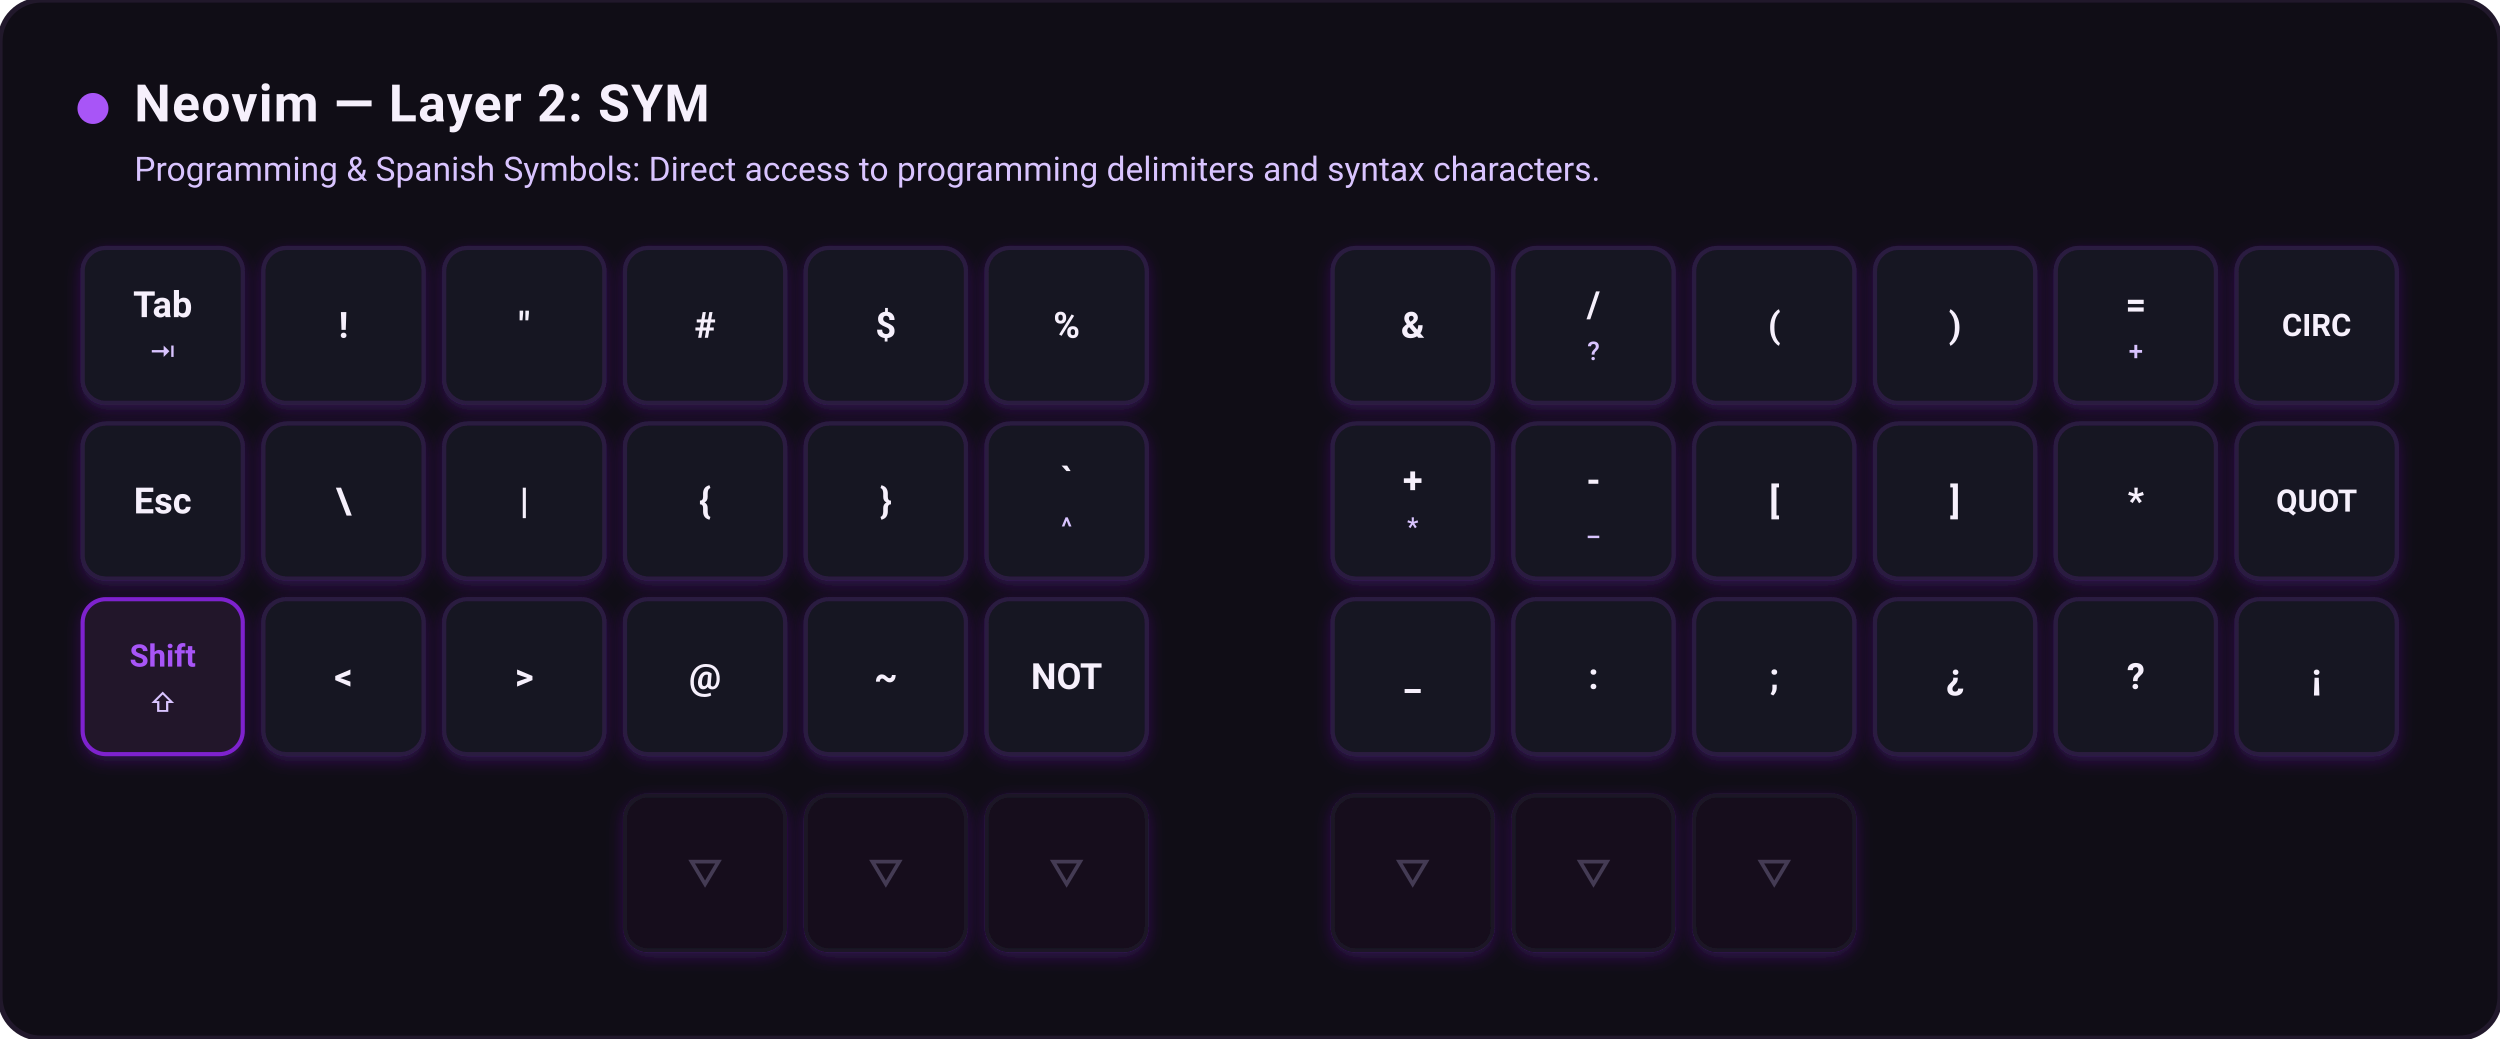
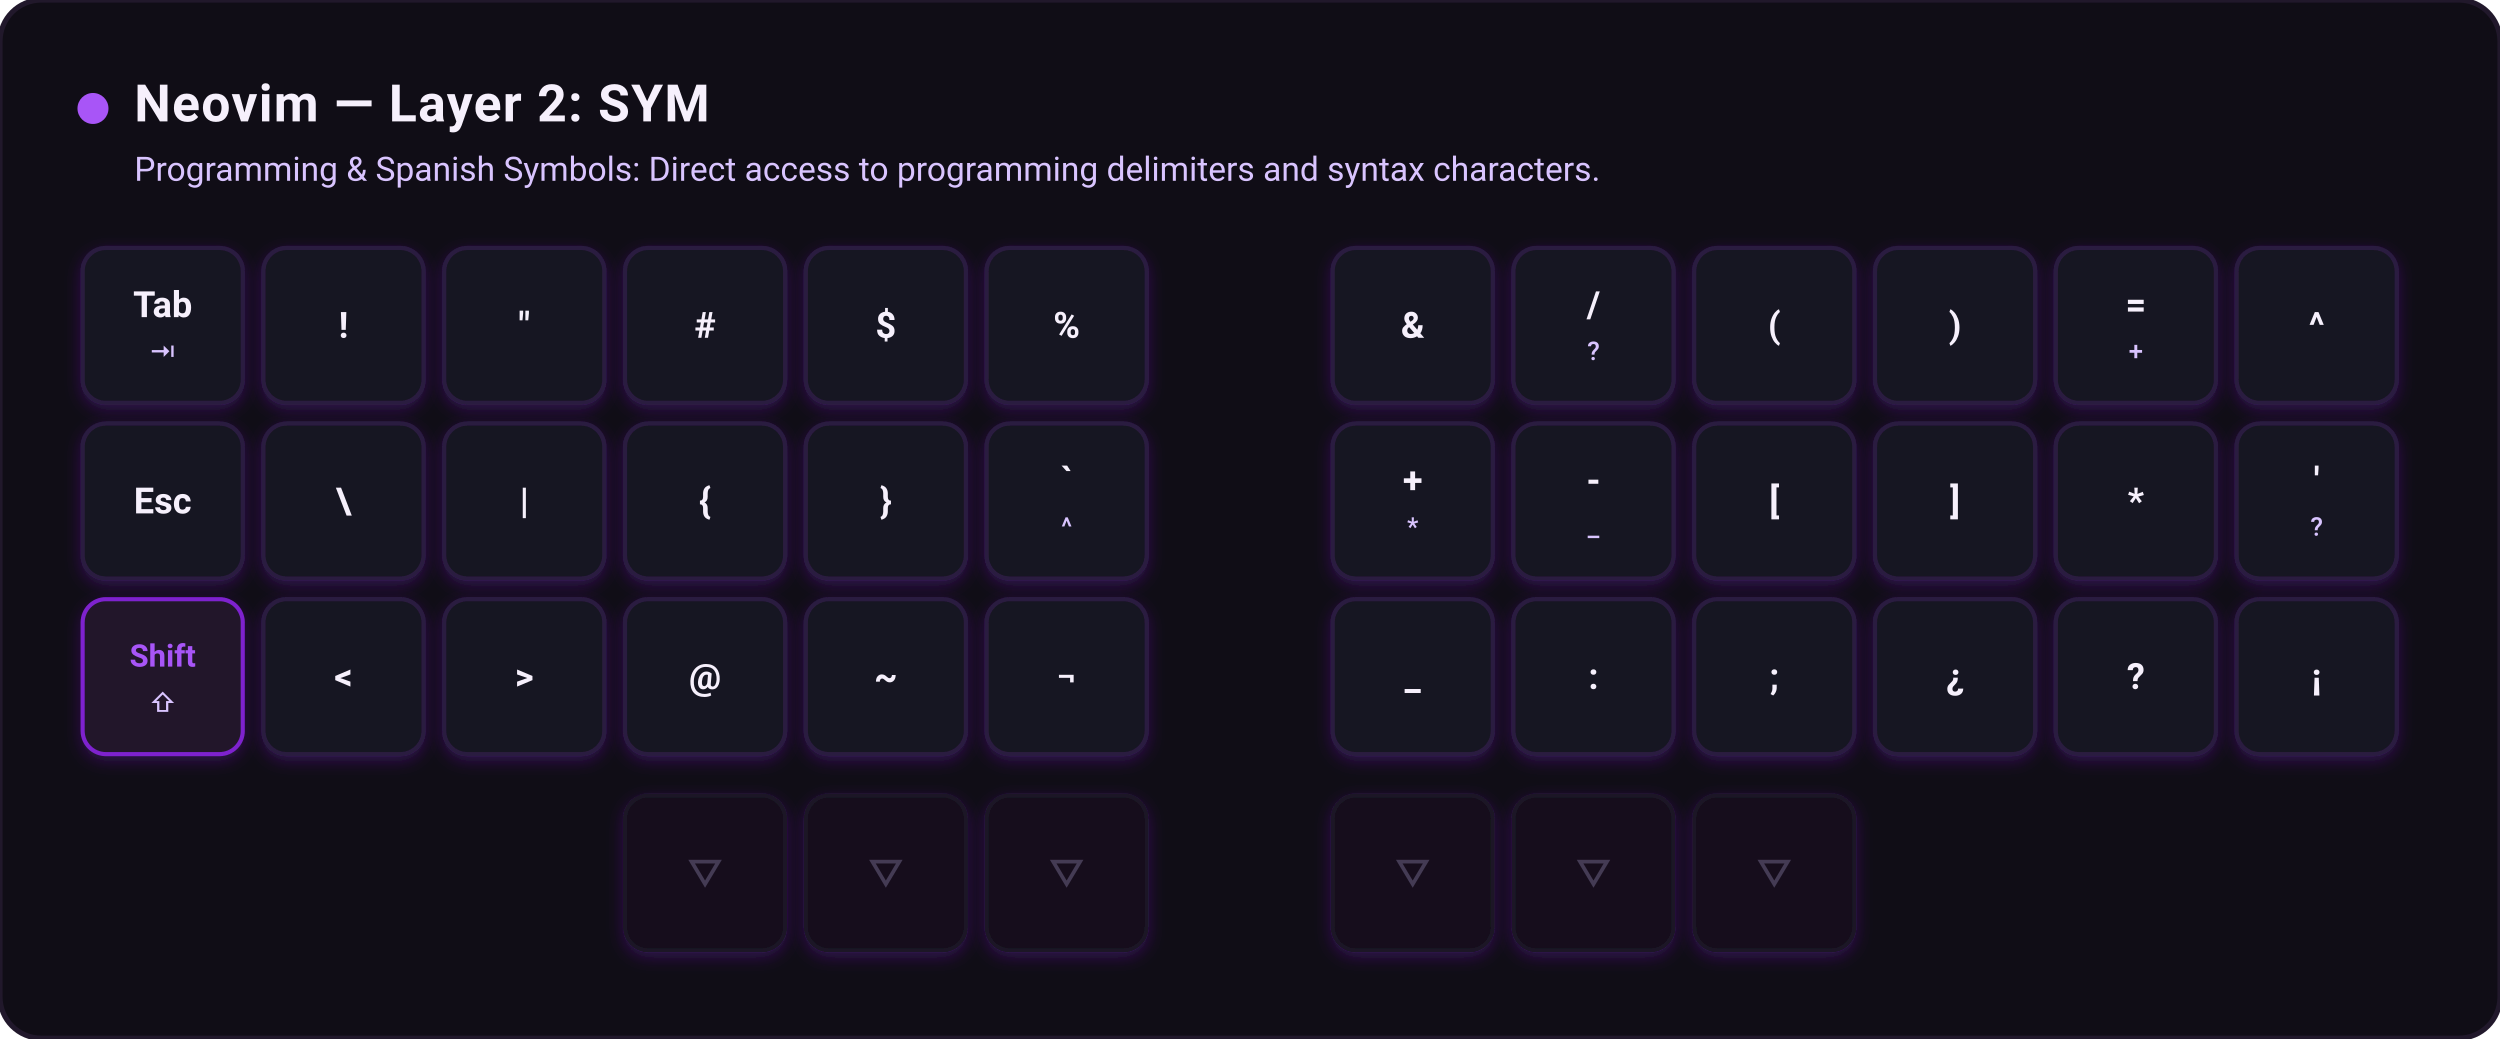
<svg xmlns="http://www.w3.org/2000/svg" viewBox="0 0 968 402" width="968" height="402">
  <defs>
    <style>
      .title { font-family: system-ui, -apple-system, 'Segoe UI', Roboto, Helvetica, Arial, sans-serif; font-size: 20px; font-weight: 700; fill: #F6F0FC; letter-spacing: 0.5px; }
      .subtitle { font-family: system-ui, -apple-system, 'Segoe UI', Roboto, Helvetica, Arial, sans-serif; font-size: 13px; fill: #D9C4FF; }
      .key-main { font-family: system-ui, -apple-system, 'Segoe UI', Roboto, Helvetica, Arial, sans-serif; font-weight: 600; text-anchor: middle; dominant-baseline: central; }
      .key-sub { font-family: system-ui, -apple-system, 'Segoe UI', Roboto, Helvetica, Arial, sans-serif; font-weight: 500; font-size: 10px; text-anchor: middle; dominant-baseline: central; }
    </style>
    <filter id="keyGlow" x="-20%" y="-20%" width="140%" height="140%">
      <feDropShadow dx="0" dy="2" stdDeviation="3" flood-color="#7E22CE" flood-opacity="0.3" />
    </filter>
  </defs>
  <rect width="968" height="402" fill="#100D16" rx="16" stroke="#21182B" stroke-width="2" />
  <circle cx="36" cy="42" r="6" fill="#A855F7" />
  <text x="52" y="47" class="title">Neovim — Layer 2: SYM</text>
  <text x="52" y="70" class="subtitle">Programming &amp; Spanish Symbols: Direct access to programming delimiters and syntax characters.</text>
  <g transform="translate(32, 96)">
    <rect x="0" y="0" width="62" height="60" rx="9" ry="9" fill="#181224" stroke="#2c1e40" stroke-width="1.6" filter="url(#keyGlow)" />
    <text x="31.0" y="22.0" font-size="14" fill="#F6F0FC" class="key-main">Tab</text>
    <text x="31.0" y="40.0" fill="#D9C4FF" class="key-sub">⇥</text>
    <rect x="70" y="0" width="62" height="60" rx="9" ry="9" fill="#181224" stroke="#2c1e40" stroke-width="1.6" filter="url(#keyGlow)" />
    <text x="101.0" y="30.0" font-size="14" fill="#F6F0FC" class="key-main">!</text>
    <rect x="140" y="0" width="62" height="60" rx="9" ry="9" fill="#181224" stroke="#2c1e40" stroke-width="1.6" filter="url(#keyGlow)" />
    <text x="171.0" y="30.0" font-size="14" fill="#F6F0FC" class="key-main">"</text>
    <rect x="210" y="0" width="62" height="60" rx="9" ry="9" fill="#181224" stroke="#2c1e40" stroke-width="1.6" filter="url(#keyGlow)" />
    <text x="241.0" y="30.0" font-size="14" fill="#F6F0FC" class="key-main">#</text>
    <rect x="280" y="0" width="62" height="60" rx="9" ry="9" fill="#181224" stroke="#2c1e40" stroke-width="1.6" filter="url(#keyGlow)" />
    <text x="311.0" y="30.0" font-size="14" fill="#F6F0FC" class="key-main">$</text>
    <rect x="350" y="0" width="62" height="60" rx="9" ry="9" fill="#181224" stroke="#2c1e40" stroke-width="1.6" filter="url(#keyGlow)" />
    <text x="381.0" y="30.0" font-size="14" fill="#F6F0FC" class="key-main">%</text>
    <rect x="484" y="0" width="62" height="60" rx="9" ry="9" fill="#181224" stroke="#2c1e40" stroke-width="1.6" filter="url(#keyGlow)" />
    <text x="515.0" y="30.0" font-size="14" fill="#F6F0FC" class="key-main">&amp;</text>
    <rect x="554" y="0" width="62" height="60" rx="9" ry="9" fill="#181224" stroke="#2c1e40" stroke-width="1.6" filter="url(#keyGlow)" />
    <text x="585.0" y="22.0" font-size="14" fill="#F6F0FC" class="key-main">/</text>
    <text x="585.0" y="40.0" fill="#D9C4FF" class="key-sub">?</text>
    <rect x="624" y="0" width="62" height="60" rx="9" ry="9" fill="#181224" stroke="#2c1e40" stroke-width="1.6" filter="url(#keyGlow)" />
    <text x="655.0" y="30.0" font-size="14" fill="#F6F0FC" class="key-main">(</text>
    <rect x="694" y="0" width="62" height="60" rx="9" ry="9" fill="#181224" stroke="#2c1e40" stroke-width="1.6" filter="url(#keyGlow)" />
    <text x="725.0" y="30.0" font-size="14" fill="#F6F0FC" class="key-main">)</text>
    <rect x="764" y="0" width="62" height="60" rx="9" ry="9" fill="#181224" stroke="#2c1e40" stroke-width="1.6" filter="url(#keyGlow)" />
    <text x="795.0" y="22.0" font-size="14" fill="#F6F0FC" class="key-main">=</text>
    <text x="795.0" y="40.0" fill="#D9C4FF" class="key-sub">+</text>
    <rect x="834" y="0" width="62" height="60" rx="9" ry="9" fill="#181224" stroke="#2c1e40" stroke-width="1.6" filter="url(#keyGlow)" />
-     <text x="865.0" y="30.0" font-size="12" fill="#F6F0FC" class="key-main">CIRC</text>
+     <text x="865.0" y="30.0" font-size="14" fill="#F6F0FC" class="key-main">^</text>
    <rect x="0" y="68" width="62" height="60" rx="9" ry="9" fill="#181224" stroke="#2c1e40" stroke-width="1.6" filter="url(#keyGlow)" />
    <text x="31.0" y="98.0" font-size="14" fill="#F6F0FC" class="key-main">Esc</text>
    <rect x="70" y="68" width="62" height="60" rx="9" ry="9" fill="#181224" stroke="#2c1e40" stroke-width="1.6" filter="url(#keyGlow)" />
    <text x="101.0" y="98.0" font-size="14" fill="#F6F0FC" class="key-main">\</text>
    <rect x="140" y="68" width="62" height="60" rx="9" ry="9" fill="#181224" stroke="#2c1e40" stroke-width="1.6" filter="url(#keyGlow)" />
    <text x="171.0" y="98.0" font-size="14" fill="#F6F0FC" class="key-main">|</text>
    <rect x="210" y="68" width="62" height="60" rx="9" ry="9" fill="#181224" stroke="#2c1e40" stroke-width="1.6" filter="url(#keyGlow)" />
    <text x="241.0" y="98.0" font-size="14" fill="#F6F0FC" class="key-main">{</text>
    <rect x="280" y="68" width="62" height="60" rx="9" ry="9" fill="#181224" stroke="#2c1e40" stroke-width="1.6" filter="url(#keyGlow)" />
    <text x="311.0" y="98.0" font-size="14" fill="#F6F0FC" class="key-main">}</text>
    <rect x="350" y="68" width="62" height="60" rx="9" ry="9" fill="#181224" stroke="#2c1e40" stroke-width="1.6" filter="url(#keyGlow)" />
    <text x="381.0" y="90.0" font-size="14" fill="#F6F0FC" class="key-main">`</text>
    <text x="381.0" y="108.0" fill="#D9C4FF" class="key-sub">^</text>
    <rect x="484" y="68" width="62" height="60" rx="9" ry="9" fill="#181224" stroke="#2c1e40" stroke-width="1.6" filter="url(#keyGlow)" />
    <text x="515.0" y="90.0" font-size="14" fill="#F6F0FC" class="key-main">+</text>
    <text x="515.0" y="108.0" fill="#D9C4FF" class="key-sub">*</text>
    <rect x="554" y="68" width="62" height="60" rx="9" ry="9" fill="#181224" stroke="#2c1e40" stroke-width="1.6" filter="url(#keyGlow)" />
    <text x="585.0" y="90.0" font-size="14" fill="#F6F0FC" class="key-main">-</text>
    <text x="585.0" y="108.0" fill="#D9C4FF" class="key-sub">_</text>
    <rect x="624" y="68" width="62" height="60" rx="9" ry="9" fill="#181224" stroke="#2c1e40" stroke-width="1.6" filter="url(#keyGlow)" />
    <text x="655.0" y="98.0" font-size="14" fill="#F6F0FC" class="key-main">[</text>
    <rect x="694" y="68" width="62" height="60" rx="9" ry="9" fill="#181224" stroke="#2c1e40" stroke-width="1.6" filter="url(#keyGlow)" />
    <text x="725.0" y="98.0" font-size="14" fill="#F6F0FC" class="key-main">]</text>
    <rect x="764" y="68" width="62" height="60" rx="9" ry="9" fill="#181224" stroke="#2c1e40" stroke-width="1.6" filter="url(#keyGlow)" />
    <text x="795.0" y="98.0" font-size="14" fill="#F6F0FC" class="key-main">*</text>
    <rect x="834" y="68" width="62" height="60" rx="9" ry="9" fill="#181224" stroke="#2c1e40" stroke-width="1.6" filter="url(#keyGlow)" />
-     <text x="865.0" y="98.0" font-size="12" fill="#F6F0FC" class="key-main">QUOT</text>
+     <text x="865.0" y="90.0" font-size="14" fill="#F6F0FC" class="key-main">'</text>
+     <text x="865.0" y="108.0" fill="#D9C4FF" class="key-sub">?</text>
    <rect x="0" y="136" width="62" height="60" rx="9" ry="9" fill="#21182B" stroke="#7E22CE" stroke-width="1.6" filter="url(#keyGlow)" />
    <text x="31.0" y="158.0" font-size="12" fill="#A855F7" class="key-main">Shift</text>
    <text x="31.0" y="176.0" fill="#D9C4FF" class="key-sub">⇧</text>
    <rect x="70" y="136" width="62" height="60" rx="9" ry="9" fill="#181224" stroke="#2c1e40" stroke-width="1.6" filter="url(#keyGlow)" />
    <text x="101.0" y="166.0" font-size="14" fill="#F6F0FC" class="key-main">&lt;</text>
    <rect x="140" y="136" width="62" height="60" rx="9" ry="9" fill="#181224" stroke="#2c1e40" stroke-width="1.6" filter="url(#keyGlow)" />
    <text x="171.0" y="166.0" font-size="14" fill="#F6F0FC" class="key-main">&gt;</text>
    <rect x="210" y="136" width="62" height="60" rx="9" ry="9" fill="#181224" stroke="#2c1e40" stroke-width="1.6" filter="url(#keyGlow)" />
    <text x="241.0" y="166.0" font-size="14" fill="#F6F0FC" class="key-main">@</text>
    <rect x="280" y="136" width="62" height="60" rx="9" ry="9" fill="#181224" stroke="#2c1e40" stroke-width="1.6" filter="url(#keyGlow)" />
    <text x="311.0" y="166.0" font-size="14" fill="#F6F0FC" class="key-main">~</text>
    <rect x="350" y="136" width="62" height="60" rx="9" ry="9" fill="#181224" stroke="#2c1e40" stroke-width="1.6" filter="url(#keyGlow)" />
-     <text x="381.0" y="166.0" font-size="14" fill="#F6F0FC" class="key-main">NOT</text>
+     <text x="381.0" y="166.0" font-size="14" fill="#F6F0FC" class="key-main">¬</text>
    <rect x="484" y="136" width="62" height="60" rx="9" ry="9" fill="#181224" stroke="#2c1e40" stroke-width="1.6" filter="url(#keyGlow)" />
    <text x="515.0" y="166.0" font-size="14" fill="#F6F0FC" class="key-main">_</text>
    <rect x="554" y="136" width="62" height="60" rx="9" ry="9" fill="#181224" stroke="#2c1e40" stroke-width="1.6" filter="url(#keyGlow)" />
    <text x="585.0" y="166.0" font-size="14" fill="#F6F0FC" class="key-main">:</text>
    <rect x="624" y="136" width="62" height="60" rx="9" ry="9" fill="#181224" stroke="#2c1e40" stroke-width="1.6" filter="url(#keyGlow)" />
    <text x="655.0" y="166.0" font-size="14" fill="#F6F0FC" class="key-main">;</text>
    <rect x="694" y="136" width="62" height="60" rx="9" ry="9" fill="#181224" stroke="#2c1e40" stroke-width="1.6" filter="url(#keyGlow)" />
    <text x="725.0" y="166.0" font-size="14" fill="#F6F0FC" class="key-main">¿</text>
    <rect x="764" y="136" width="62" height="60" rx="9" ry="9" fill="#181224" stroke="#2c1e40" stroke-width="1.6" filter="url(#keyGlow)" />
    <text x="795.0" y="166.0" font-size="14" fill="#F6F0FC" class="key-main">?</text>
    <rect x="834" y="136" width="62" height="60" rx="9" ry="9" fill="#181224" stroke="#2c1e40" stroke-width="1.6" filter="url(#keyGlow)" />
    <text x="865.0" y="166.0" font-size="14" fill="#F6F0FC" class="key-main">¡</text>
    <rect x="210" y="212" width="62" height="60" rx="9" ry="9" fill="#130f1b" stroke="#1c1626" stroke-width="1.6" filter="url(#keyGlow)" />
    <text x="241.0" y="242.0" font-size="14" fill="#443b54" class="key-main">▽</text>
    <rect x="280" y="212" width="62" height="60" rx="9" ry="9" fill="#130f1b" stroke="#1c1626" stroke-width="1.6" filter="url(#keyGlow)" />
    <text x="311.0" y="242.0" font-size="14" fill="#443b54" class="key-main">▽</text>
    <rect x="350" y="212" width="62" height="60" rx="9" ry="9" fill="#130f1b" stroke="#1c1626" stroke-width="1.6" filter="url(#keyGlow)" />
    <text x="381.0" y="242.0" font-size="14" fill="#443b54" class="key-main">▽</text>
    <rect x="484" y="212" width="62" height="60" rx="9" ry="9" fill="#130f1b" stroke="#1c1626" stroke-width="1.6" filter="url(#keyGlow)" />
    <text x="515.0" y="242.0" font-size="14" fill="#443b54" class="key-main">▽</text>
    <rect x="554" y="212" width="62" height="60" rx="9" ry="9" fill="#130f1b" stroke="#1c1626" stroke-width="1.6" filter="url(#keyGlow)" />
    <text x="585.0" y="242.0" font-size="14" fill="#443b54" class="key-main">▽</text>
    <rect x="624" y="212" width="62" height="60" rx="9" ry="9" fill="#130f1b" stroke="#1c1626" stroke-width="1.6" filter="url(#keyGlow)" />
    <text x="655.0" y="242.0" font-size="14" fill="#443b54" class="key-main">▽</text>
  </g>
</svg>
